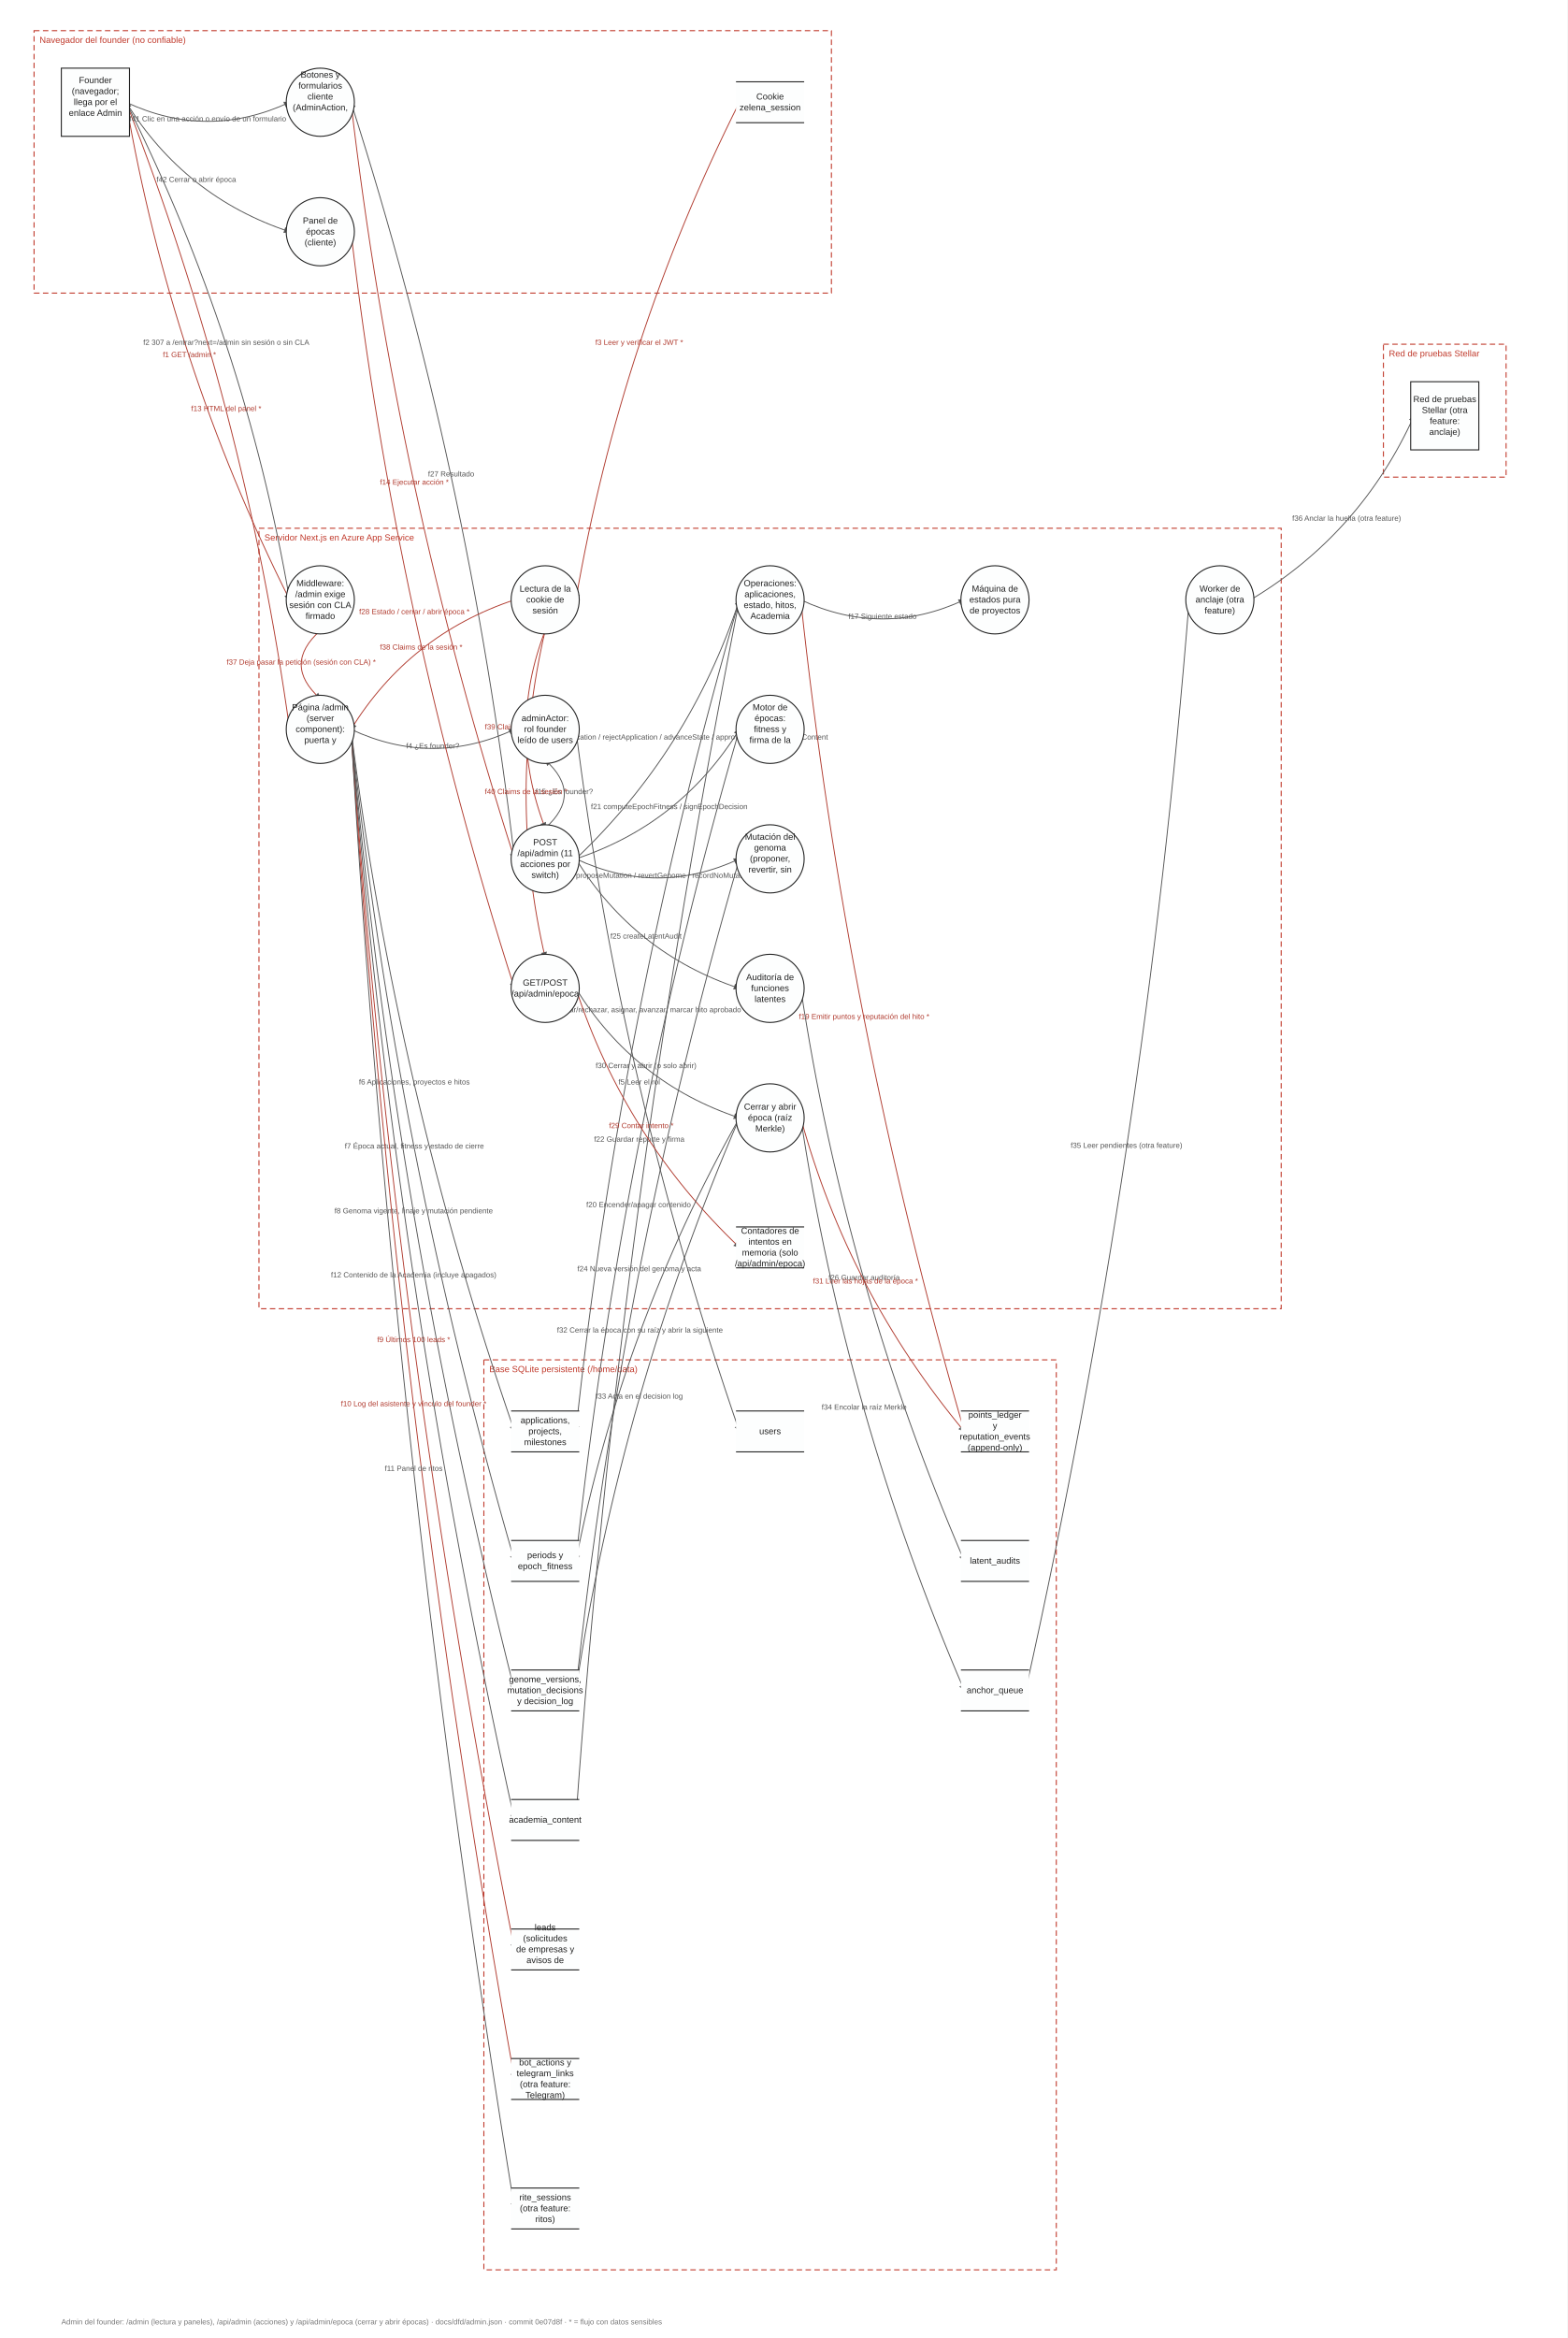
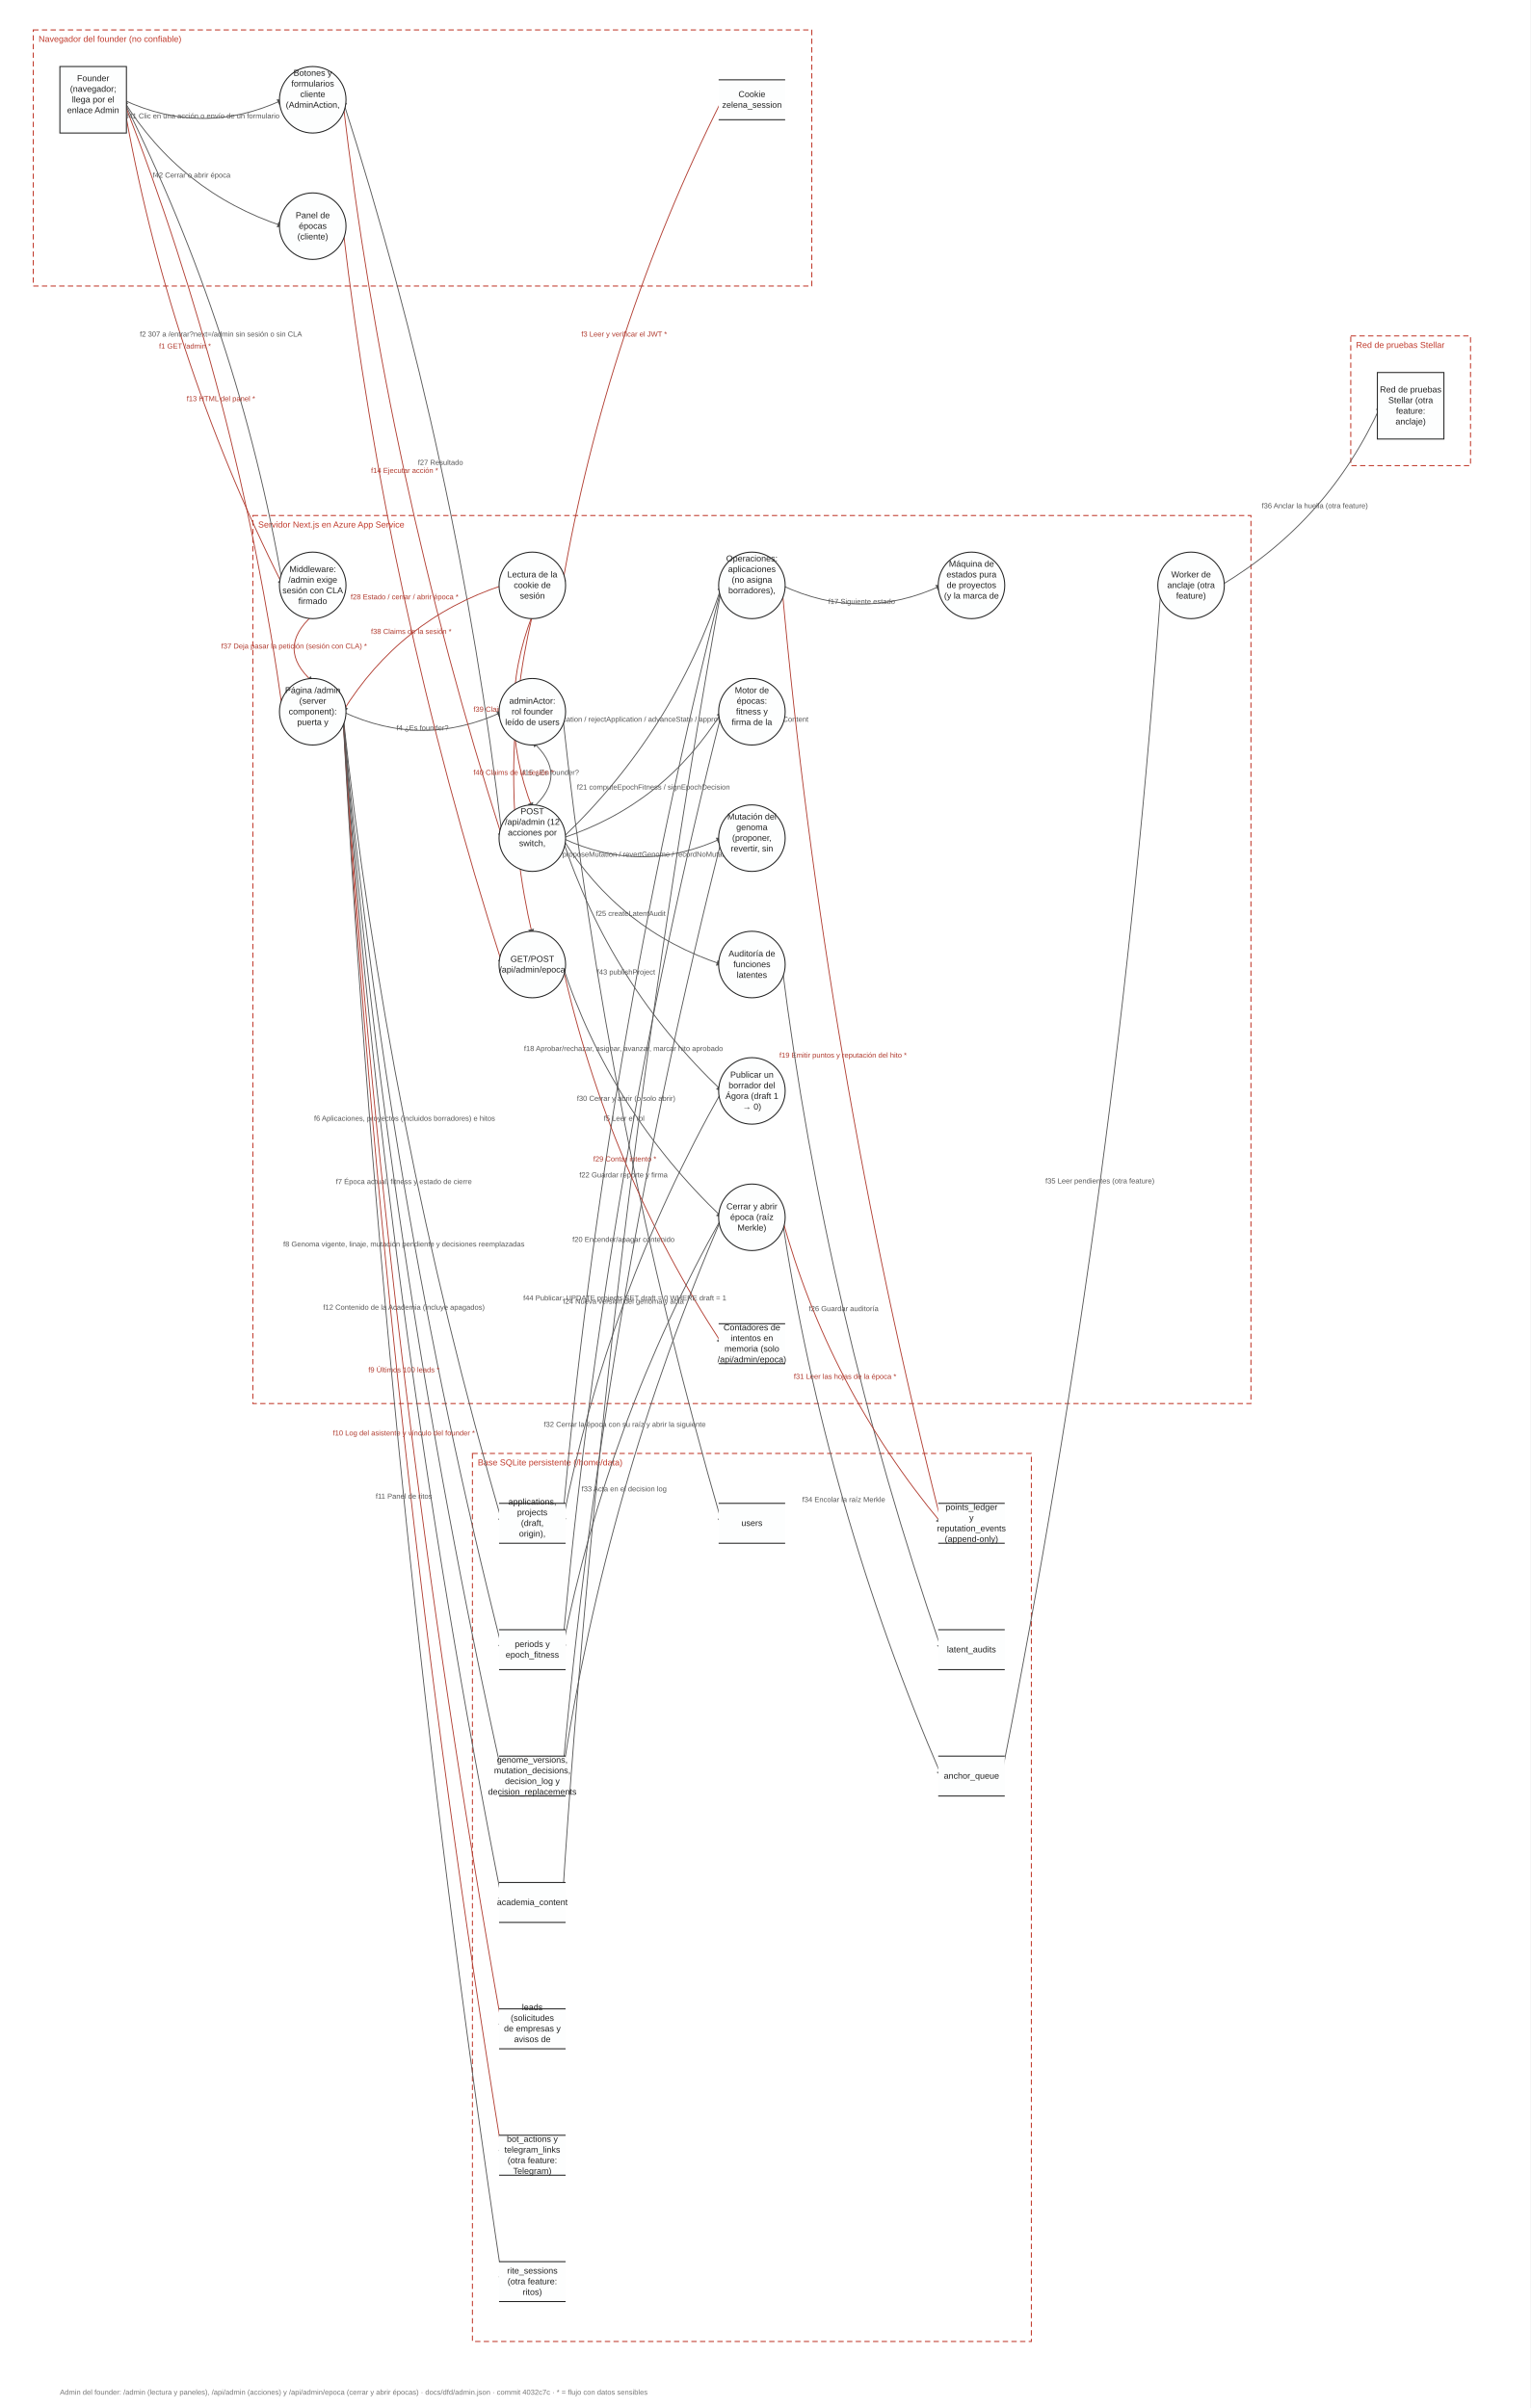
- <svg xmlns="http://www.w3.org/2000/svg" viewBox="0 0 2300 3430" width="2300" height="3430" font-family="Segoe UI, Arial, sans-serif" font-size="13">
+ <svg xmlns="http://www.w3.org/2000/svg" viewBox="0 0 2300 3620" width="2300" height="3620" font-family="Segoe UI, Arial, sans-serif" font-size="13">
  <defs>
    <marker id="punta" viewBox="0 0 10 10" refX="9" refY="5" markerWidth="7" markerHeight="7" orient="auto-start-reverse">
      <path d="M0,0 L10,5 L0,10 z" fill="#555" />
    </marker>
  </defs>
-   <rect width="2300" height="3430" fill="#ffffff" />
+   <rect width="2300" height="3620" fill="#ffffff" />
  <rect x="50" y="45" width="1170" height="385" fill="none" stroke="#c0392b" stroke-width="1.5" stroke-dasharray="8 5" />
  <text x="58" y="63" fill="#c0392b">Navegador del founder (no confiable)</text>
-   <rect x="380" y="775" width="1500" height="1145" fill="none" stroke="#c0392b" stroke-width="1.5" stroke-dasharray="8 5" />
+   <rect x="380" y="775" width="1500" height="1335" fill="none" stroke="#c0392b" stroke-width="1.5" stroke-dasharray="8 5" />
  <text x="388" y="793" fill="#c0392b">Servidor Next.js en Azure App Service</text>
-   <rect x="710" y="1995" width="840" height="1335" fill="none" stroke="#c0392b" stroke-width="1.5" stroke-dasharray="8 5" />
-   <text x="718" y="2013" fill="#c0392b">Base SQLite persistente (/home/data)</text>
+   <rect x="710" y="2185" width="840" height="1335" fill="none" stroke="#c0392b" stroke-width="1.5" stroke-dasharray="8 5" />
+   <text x="718" y="2203" fill="#c0392b">Base SQLite persistente (/home/data)</text>
  <rect x="2030" y="505" width="180" height="195" fill="none" stroke="#c0392b" stroke-width="1.5" stroke-dasharray="8 5" />
  <text x="2038" y="523" fill="#c0392b">Red de pruebas Stellar</text>
  <path d="M185,150 Q251,533 425,880" fill="none" stroke="#b03a2e" stroke-width="1.3" marker-end="url(#punta)" />
  <text x="278" y="524" text-anchor="middle" font-size="11" fill="#b03a2e">f1 GET /admin *</text>
  <path d="M425,880 Q359,497 185,150" fill="none" stroke="#555" stroke-width="1.3" marker-end="url(#punta)" />
  <text x="332" y="506" text-anchor="middle" font-size="11" fill="#555">f2 307 a /entrar?next=/admin sin sesión o sin CLA</text>
  <path d="M1085,150 Q911,497 845,880" fill="none" stroke="#b03a2e" stroke-width="1.3" marker-end="url(#punta)" />
  <text x="938" y="506" text-anchor="middle" font-size="11" fill="#b03a2e">f3 Leer y verificar el JWT *</text>
  <path d="M515,1070 Q635,1126 755,1070" fill="none" stroke="#555" stroke-width="1.3" marker-end="url(#punta)" />
  <text x="635" y="1098" text-anchor="middle" font-size="11" fill="#555">f4 ¿Es founder?</text>
-   <path d="M845,1070 Q911,1597 1085,2100" fill="none" stroke="#555" stroke-width="1.3" marker-end="url(#punta)" />
-   <text x="938" y="1591" text-anchor="middle" font-size="11" fill="#555">f5 Leer el rol</text>
-   <path d="M515,1070 Q581,1597 755,2100" fill="none" stroke="#555" stroke-width="1.3" marker-end="url(#punta)" />
-   <text x="608" y="1591" text-anchor="middle" font-size="11" fill="#555">f6 Aplicaciones, proyectos e hitos</text>
+   <path d="M845,1070 Q911,1690 1085,2290" fill="none" stroke="#555" stroke-width="1.3" marker-end="url(#punta)" />
+   <text x="938" y="1685" text-anchor="middle" font-size="11" fill="#555">f5 Leer el rol</text>
  <path d="M515,1070 Q581,1690 755,2290" fill="none" stroke="#555" stroke-width="1.3" marker-end="url(#punta)" />
-   <text x="608" y="1685" text-anchor="middle" font-size="11" fill="#555">f7 Época actual, fitness y estado de cierre</text>
+   <text x="608" y="1685" text-anchor="middle" font-size="11" fill="#555">f6 Aplicaciones, proyectos (incluidos borradores) e hitos</text>
  <path d="M515,1070 Q579,1785 755,2480" fill="none" stroke="#555" stroke-width="1.3" marker-end="url(#punta)" />
-   <text x="607" y="1780" text-anchor="middle" font-size="11" fill="#555">f8 Genoma vigente, linaje y mutación pendiente</text>
-   <path d="M515,1070 Q579,1973 755,2860" fill="none" stroke="#b03a2e" stroke-width="1.3" marker-end="url(#punta)" />
-   <text x="607" y="1969" text-anchor="middle" font-size="11" fill="#b03a2e">f9 Últimos 100 leads *</text>
+   <text x="607" y="1780" text-anchor="middle" font-size="11" fill="#555">f7 Época actual, fitness y estado de cierre</text>
+   <path d="M515,1070 Q579,1878 755,2670" fill="none" stroke="#555" stroke-width="1.3" marker-end="url(#punta)" />
+   <text x="607" y="1874" text-anchor="middle" font-size="11" fill="#555">f8 Genoma vigente, linaje, mutación pendiente y decisiones reemplazadas</text>
  <path d="M515,1070 Q579,2066 755,3050" fill="none" stroke="#b03a2e" stroke-width="1.3" marker-end="url(#punta)" />
-   <text x="607" y="2063" text-anchor="middle" font-size="11" fill="#b03a2e">f10 Log del asistente y vínculo del founder *</text>
-   <path d="M515,1070 Q579,2161 755,3240" fill="none" stroke="#555" stroke-width="1.3" marker-end="url(#punta)" />
-   <text x="607" y="2158" text-anchor="middle" font-size="11" fill="#555">f11 Panel de ritos</text>
-   <path d="M515,1070 Q579,1878 755,2670" fill="none" stroke="#555" stroke-width="1.3" marker-end="url(#punta)" />
-   <text x="607" y="1874" text-anchor="middle" font-size="11" fill="#555">f12 Contenido de la Academia (incluye apagados)</text>
+   <text x="607" y="2063" text-anchor="middle" font-size="11" fill="#b03a2e">f9 Últimos 100 leads *</text>
+   <path d="M515,1070 Q579,2161 755,3240" fill="none" stroke="#b03a2e" stroke-width="1.3" marker-end="url(#punta)" />
+   <text x="607" y="2158" text-anchor="middle" font-size="11" fill="#b03a2e">f10 Log del asistente y vínculo del founder *</text>
+   <path d="M515,1070 Q579,2256 755,3430" fill="none" stroke="#555" stroke-width="1.3" marker-end="url(#punta)" />
+   <text x="607" y="2253" text-anchor="middle" font-size="11" fill="#555">f11 Panel de ritos</text>
+   <path d="M515,1070 Q579,1973 755,2860" fill="none" stroke="#555" stroke-width="1.3" marker-end="url(#punta)" />
+   <text x="607" y="1969" text-anchor="middle" font-size="11" fill="#555">f12 Contenido de la Academia (incluye apagados)</text>
  <path d="M425,1070 Q359,596 185,150" fill="none" stroke="#b03a2e" stroke-width="1.3" marker-end="url(#punta)" />
  <text x="332" y="603" text-anchor="middle" font-size="11" fill="#b03a2e">f13 HTML del panel *</text>
  <path d="M515,150 Q581,717 755,1260" fill="none" stroke="#b03a2e" stroke-width="1.3" marker-end="url(#punta)" />
  <text x="608" y="711" text-anchor="middle" font-size="11" fill="#b03a2e">f14 Ejecutar acción *</text>
  <path d="M800,1215 Q856,1165 800,1115" fill="none" stroke="#555" stroke-width="1.3" marker-end="url(#punta)" />
  <text x="828" y="1165" text-anchor="middle" font-size="11" fill="#555">f15 ¿Es founder?</text>
  <path d="M845,1260 Q1013,1100 1085,880" fill="none" stroke="#555" stroke-width="1.3" marker-end="url(#punta)" />
  <text x="989" y="1085" text-anchor="middle" font-size="11" fill="#555">f16 approveApplication / rejectApplication / advanceState / approveMilestone / toggleContent</text>
  <path d="M1175,880 Q1295,936 1415,880" fill="none" stroke="#555" stroke-width="1.3" marker-end="url(#punta)" />
  <text x="1295" y="908" text-anchor="middle" font-size="11" fill="#555">f17 Siguiente estado</text>
-   <path d="M1085,880 Q911,1480 845,2100" fill="none" stroke="#555" stroke-width="1.3" marker-end="url(#punta)" />
-   <text x="938" y="1485" text-anchor="middle" font-size="11" fill="#555">f18 Aprobar/rechazar, asignar, avanzar, marcar hito aprobado</text>
-   <path d="M1175,880 Q1241,1500 1415,2100" fill="none" stroke="#b03a2e" stroke-width="1.3" marker-end="url(#punta)" />
-   <text x="1268" y="1495" text-anchor="middle" font-size="11" fill="#b03a2e">f19 Emitir puntos y reputación del hito *</text>
-   <path d="M1085,880 Q909,1767 845,2670" fill="none" stroke="#555" stroke-width="1.3" marker-end="url(#punta)" />
-   <text x="937" y="1771" text-anchor="middle" font-size="11" fill="#555">f20 Encender/apagar contenido</text>
+   <path d="M1085,880 Q909,1575 845,2290" fill="none" stroke="#555" stroke-width="1.3" marker-end="url(#punta)" />
+   <text x="937" y="1580" text-anchor="middle" font-size="11" fill="#555">f18 Aprobar/rechazar, asignar, avanzar, marcar hito aprobado</text>
+   <path d="M1175,880 Q1239,1595 1415,2290" fill="none" stroke="#b03a2e" stroke-width="1.3" marker-end="url(#punta)" />
+   <text x="1267" y="1590" text-anchor="middle" font-size="11" fill="#b03a2e">f19 Emitir puntos y reputación del hito *</text>
+   <path d="M1085,880 Q909,1864 845,2860" fill="none" stroke="#555" stroke-width="1.3" marker-end="url(#punta)" />
+   <text x="937" y="1867" text-anchor="middle" font-size="11" fill="#555">f20 Encender/apagar contenido</text>
  <path d="M845,1260 Q999,1209 1085,1070" fill="none" stroke="#555" stroke-width="1.3" marker-end="url(#punta)" />
  <text x="982" y="1187" text-anchor="middle" font-size="11" fill="#555">f21 computeEpochFitness / signEpochDecision</text>
-   <path d="M1085,1070 Q911,1670 845,2290" fill="none" stroke="#555" stroke-width="1.3" marker-end="url(#punta)" />
-   <text x="938" y="1675" text-anchor="middle" font-size="11" fill="#555">f22 Guardar reporte y firma</text>
+   <path d="M1085,1070 Q909,1765 845,2480" fill="none" stroke="#555" stroke-width="1.3" marker-end="url(#punta)" />
+   <text x="937" y="1770" text-anchor="middle" font-size="11" fill="#555">f22 Guardar reporte y firma</text>
  <path d="M845,1260 Q965,1316 1085,1260" fill="none" stroke="#555" stroke-width="1.3" marker-end="url(#punta)" />
  <text x="965" y="1288" text-anchor="middle" font-size="11" fill="#555">f23 proposeMutation / revertGenome / recordNoMutation</text>
-   <path d="M1085,1260 Q911,1860 845,2480" fill="none" stroke="#555" stroke-width="1.3" marker-end="url(#punta)" />
-   <text x="938" y="1865" text-anchor="middle" font-size="11" fill="#555">f24 Nueva versión del genoma y acta</text>
+   <path d="M1085,1260 Q909,1955 845,2670" fill="none" stroke="#555" stroke-width="1.3" marker-end="url(#punta)" />
+   <text x="937" y="1960" text-anchor="middle" font-size="11" fill="#555">f24 Nueva versión del genoma y acta</text>
  <path d="M845,1260 Q931,1399 1085,1450" fill="none" stroke="#555" stroke-width="1.3" marker-end="url(#punta)" />
  <text x="948" y="1377" text-anchor="middle" font-size="11" fill="#555">f25 createLatentAudit</text>
-   <path d="M1175,1450 Q1241,1886 1415,2290" fill="none" stroke="#555" stroke-width="1.3" marker-end="url(#punta)" />
-   <text x="1268" y="1878" text-anchor="middle" font-size="11" fill="#555">f26 Guardar auditoría</text>
+   <path d="M1175,1450 Q1241,1977 1415,2480" fill="none" stroke="#555" stroke-width="1.3" marker-end="url(#punta)" />
+   <text x="1268" y="1971" text-anchor="middle" font-size="11" fill="#555">f26 Guardar auditoría</text>
  <path d="M755,1260 Q689,693 515,150" fill="none" stroke="#555" stroke-width="1.3" marker-end="url(#punta)" />
  <text x="662" y="699" text-anchor="middle" font-size="11" fill="#555">f27 Resultado</text>
  <path d="M515,340 Q581,907 755,1450" fill="none" stroke="#b03a2e" stroke-width="1.3" marker-end="url(#punta)" />
  <text x="608" y="901" text-anchor="middle" font-size="11" fill="#b03a2e">f28 Estado / cerrar / abrir época *</text>
-   <path d="M845,1450 Q917,1670 1085,1830" fill="none" stroke="#b03a2e" stroke-width="1.3" marker-end="url(#punta)" />
-   <text x="941" y="1655" text-anchor="middle" font-size="11" fill="#b03a2e">f29 Contar intento *</text>
-   <path d="M845,1450 Q931,1589 1085,1640" fill="none" stroke="#555" stroke-width="1.3" marker-end="url(#punta)" />
-   <text x="948" y="1567" text-anchor="middle" font-size="11" fill="#555">f30 Cerrar y abrir (o solo abrir)</text>
-   <path d="M1175,1640 Q1245,1896 1415,2100" fill="none" stroke="#b03a2e" stroke-width="1.3" marker-end="url(#punta)" />
-   <text x="1270" y="1883" text-anchor="middle" font-size="11" fill="#b03a2e">f31 Leer las hojas de la época *</text>
-   <path d="M1085,1640 Q913,1945 845,2290" fill="none" stroke="#555" stroke-width="1.3" marker-end="url(#punta)" />
-   <text x="939" y="1955" text-anchor="middle" font-size="11" fill="#555">f32 Cerrar la época con su raíz y abrir la siguiente</text>
-   <path d="M1085,1640 Q911,2044 845,2480" fill="none" stroke="#555" stroke-width="1.3" marker-end="url(#punta)" />
-   <text x="938" y="2052" text-anchor="middle" font-size="11" fill="#555">f33 Acta en el decision log</text>
-   <path d="M1175,1640 Q1241,2076 1415,2480" fill="none" stroke="#555" stroke-width="1.3" marker-end="url(#punta)" />
-   <text x="1268" y="2068" text-anchor="middle" font-size="11" fill="#555">f34 Encolar la raíz Merkle</text>
-   <path d="M1505,2480 Q1681,1688 1745,880" fill="none" stroke="#555" stroke-width="1.3" marker-end="url(#punta)" />
-   <text x="1653" y="1684" text-anchor="middle" font-size="11" fill="#555">f35 Leer pendientes (otra feature)</text>
+   <path d="M845,1450 Q913,1757 1085,2020" fill="none" stroke="#b03a2e" stroke-width="1.3" marker-end="url(#punta)" />
+   <text x="939" y="1746" text-anchor="middle" font-size="11" fill="#b03a2e">f29 Contar intento *</text>
+   <path d="M845,1450 Q917,1670 1085,1830" fill="none" stroke="#555" stroke-width="1.3" marker-end="url(#punta)" />
+   <text x="941" y="1655" text-anchor="middle" font-size="11" fill="#555">f30 Cerrar y abrir (o solo abrir)</text>
+   <path d="M1175,1830 Q1245,2086 1415,2290" fill="none" stroke="#b03a2e" stroke-width="1.3" marker-end="url(#punta)" />
+   <text x="1270" y="2073" text-anchor="middle" font-size="11" fill="#b03a2e">f31 Leer las hojas de la época *</text>
+   <path d="M1085,1830 Q913,2135 845,2480" fill="none" stroke="#555" stroke-width="1.3" marker-end="url(#punta)" />
+   <text x="939" y="2145" text-anchor="middle" font-size="11" fill="#555">f32 Cerrar la época con su raíz y abrir la siguiente</text>
+   <path d="M1085,1830 Q911,2234 845,2670" fill="none" stroke="#555" stroke-width="1.3" marker-end="url(#punta)" />
+   <text x="938" y="2242" text-anchor="middle" font-size="11" fill="#555">f33 Acta en el decision log</text>
+   <path d="M1175,1830 Q1241,2266 1415,2670" fill="none" stroke="#555" stroke-width="1.3" marker-end="url(#punta)" />
+   <text x="1268" y="2258" text-anchor="middle" font-size="11" fill="#555">f34 Encolar la raíz Merkle</text>
+   <path d="M1505,2670 Q1681,1783 1745,880" fill="none" stroke="#555" stroke-width="1.3" marker-end="url(#punta)" />
+   <text x="1653" y="1779" text-anchor="middle" font-size="11" fill="#555">f35 Leer pendientes (otra feature)</text>
  <path d="M1835,880 Q1997,783 2075,610" fill="none" stroke="#555" stroke-width="1.3" marker-end="url(#punta)" />
  <text x="1976" y="764" text-anchor="middle" font-size="11" fill="#555">f36 Anclar la huella (otra feature)</text>
  <path d="M470,925 Q414,975 470,1025" fill="none" stroke="#b03a2e" stroke-width="1.3" marker-end="url(#punta)" />
  <text x="442" y="975" text-anchor="middle" font-size="11" fill="#b03a2e">f37 Deja pasar la petición (sesión con CLA) *</text>
  <path d="M755,880 Q601,931 515,1070" fill="none" stroke="#b03a2e" stroke-width="1.3" marker-end="url(#punta)" />
  <text x="618" y="953" text-anchor="middle" font-size="11" fill="#b03a2e">f38 Claims de la sesión *</text>
  <path d="M800,925 Q744,1070 800,1215" fill="none" stroke="#b03a2e" stroke-width="1.3" marker-end="url(#punta)" />
  <text x="772" y="1070" text-anchor="middle" font-size="11" fill="#b03a2e">f39 Claims de la sesión *</text>
  <path d="M800,925 Q744,1165 800,1405" fill="none" stroke="#b03a2e" stroke-width="1.3" marker-end="url(#punta)" />
  <text x="772" y="1165" text-anchor="middle" font-size="11" fill="#b03a2e">f40 Claims de la sesión *</text>
  <path d="M185,150 Q305,206 425,150" fill="none" stroke="#555" stroke-width="1.3" marker-end="url(#punta)" />
  <text x="305" y="178" text-anchor="middle" font-size="11" fill="#555">f41 Clic en una acción o envío de un formulario</text>
  <path d="M185,150 Q271,289 425,340" fill="none" stroke="#555" stroke-width="1.3" marker-end="url(#punta)" />
  <text x="288" y="267" text-anchor="middle" font-size="11" fill="#555">f42 Cerrar o abrir época</text>
+   <path d="M845,1260 Q917,1480 1085,1640" fill="none" stroke="#555" stroke-width="1.3" marker-end="url(#punta)" />
+   <text x="941" y="1465" text-anchor="middle" font-size="11" fill="#555">f43 publishProject</text>
+   <path d="M1085,1640 Q913,1945 845,2290" fill="none" stroke="#555" stroke-width="1.3" marker-end="url(#punta)" />
+   <text x="939" y="1955" text-anchor="middle" font-size="11" fill="#555">f44 Publicar: UPDATE projects SET draft = 0 WHERE draft = 1</text>
  <rect x="90" y="100" width="100" height="100" fill="#fdfefe" stroke="#222" stroke-width="1.5" />
  <text x="140" y="122" text-anchor="middle" fill="#222">Founder</text>
  <text x="140" y="138" text-anchor="middle" fill="#222">(navegador;</text>
  <text x="140" y="154" text-anchor="middle" fill="#222">llega por el</text>
  <text x="140" y="170" text-anchor="middle" fill="#222">enlace Admin</text>
  <rect x="2070" y="560" width="100" height="100" fill="#fdfefe" stroke="#222" stroke-width="1.5" />
  <text x="2120" y="590" text-anchor="middle" fill="#222">Red de pruebas</text>
  <text x="2120" y="606" text-anchor="middle" fill="#222">Stellar (otra</text>
  <text x="2120" y="622" text-anchor="middle" fill="#222">feature:</text>
  <text x="2120" y="638" text-anchor="middle" fill="#222">anclaje)</text>
  <circle cx="470" cy="880" r="50" fill="#fdfefe" stroke="#222" stroke-width="1.5" />
  <text x="470" y="860" text-anchor="middle" fill="#222">Middleware:</text>
  <text x="470" y="876" text-anchor="middle" fill="#222">/admin exige</text>
  <text x="470" y="892" text-anchor="middle" fill="#222">sesión con CLA</text>
  <text x="470" y="908" text-anchor="middle" fill="#222">firmado</text>
  <circle cx="470" cy="1070" r="50" fill="#fdfefe" stroke="#222" stroke-width="1.5" />
  <text x="470" y="1042" text-anchor="middle" fill="#222">Página /admin</text>
  <text x="470" y="1058" text-anchor="middle" fill="#222">(server</text>
  <text x="470" y="1074" text-anchor="middle" fill="#222">component):</text>
  <text x="470" y="1090" text-anchor="middle" fill="#222">puerta y</text>
  <circle cx="800" cy="880" r="50" fill="#fdfefe" stroke="#222" stroke-width="1.5" />
  <text x="800" y="868" text-anchor="middle" fill="#222">Lectura de la</text>
  <text x="800" y="884" text-anchor="middle" fill="#222">cookie de</text>
  <text x="800" y="900" text-anchor="middle" fill="#222">sesión</text>
  <circle cx="800" cy="1070" r="50" fill="#fdfefe" stroke="#222" stroke-width="1.5" />
  <text x="800" y="1058" text-anchor="middle" fill="#222">adminActor:</text>
  <text x="800" y="1074" text-anchor="middle" fill="#222">rol founder</text>
  <text x="800" y="1090" text-anchor="middle" fill="#222">leído de users</text>
  <circle cx="470" cy="150" r="50" fill="#fdfefe" stroke="#222" stroke-width="1.5" />
  <text x="470" y="114" text-anchor="middle" fill="#222">Botones y</text>
  <text x="470" y="130" text-anchor="middle" fill="#222">formularios</text>
  <text x="470" y="146" text-anchor="middle" fill="#222">cliente</text>
  <text x="470" y="162" text-anchor="middle" fill="#222">(AdminAction,</text>
  <circle cx="470" cy="340" r="50" fill="#fdfefe" stroke="#222" stroke-width="1.5" />
  <text x="470" y="328" text-anchor="middle" fill="#222">Panel de</text>
  <text x="470" y="344" text-anchor="middle" fill="#222">épocas</text>
  <text x="470" y="360" text-anchor="middle" fill="#222">(cliente)</text>
  <circle cx="800" cy="1260" r="50" fill="#fdfefe" stroke="#222" stroke-width="1.5" />
-   <text x="800" y="1240" text-anchor="middle" fill="#222">POST</text>
-   <text x="800" y="1256" text-anchor="middle" fill="#222">/api/admin (11</text>
-   <text x="800" y="1272" text-anchor="middle" fill="#222">acciones por</text>
-   <text x="800" y="1288" text-anchor="middle" fill="#222">switch)</text>
+   <text x="800" y="1224" text-anchor="middle" fill="#222">POST</text>
+   <text x="800" y="1240" text-anchor="middle" fill="#222">/api/admin (12</text>
+   <text x="800" y="1256" text-anchor="middle" fill="#222">acciones por</text>
+   <text x="800" y="1272" text-anchor="middle" fill="#222">switch,</text>
  <circle cx="800" cy="1450" r="50" fill="#fdfefe" stroke="#222" stroke-width="1.5" />
  <text x="800" y="1446" text-anchor="middle" fill="#222">GET/POST</text>
  <text x="800" y="1462" text-anchor="middle" fill="#222">/api/admin/epoca</text>
  <circle cx="1130" cy="880" r="50" fill="#fdfefe" stroke="#222" stroke-width="1.5" />
-   <text x="1130" y="860" text-anchor="middle" fill="#222">Operaciones:</text>
-   <text x="1130" y="876" text-anchor="middle" fill="#222">aplicaciones,</text>
-   <text x="1130" y="892" text-anchor="middle" fill="#222">estado, hitos,</text>
-   <text x="1130" y="908" text-anchor="middle" fill="#222">Academia</text>
+   <text x="1130" y="844" text-anchor="middle" fill="#222">Operaciones:</text>
+   <text x="1130" y="860" text-anchor="middle" fill="#222">aplicaciones</text>
+   <text x="1130" y="876" text-anchor="middle" fill="#222">(no asigna</text>
+   <text x="1130" y="892" text-anchor="middle" fill="#222">borradores),</text>
  <circle cx="1460" cy="880" r="50" fill="#fdfefe" stroke="#222" stroke-width="1.5" />
-   <text x="1460" y="868" text-anchor="middle" fill="#222">Máquina de</text>
-   <text x="1460" y="884" text-anchor="middle" fill="#222">estados pura</text>
-   <text x="1460" y="900" text-anchor="middle" fill="#222">de proyectos</text>
+   <text x="1460" y="852" text-anchor="middle" fill="#222">Máquina de</text>
+   <text x="1460" y="868" text-anchor="middle" fill="#222">estados pura</text>
+   <text x="1460" y="884" text-anchor="middle" fill="#222">de proyectos</text>
+   <text x="1460" y="900" text-anchor="middle" fill="#222">(y la marca de</text>
  <circle cx="1130" cy="1070" r="50" fill="#fdfefe" stroke="#222" stroke-width="1.5" />
  <text x="1130" y="1042" text-anchor="middle" fill="#222">Motor de</text>
  <text x="1130" y="1058" text-anchor="middle" fill="#222">épocas:</text>
  <text x="1130" y="1074" text-anchor="middle" fill="#222">fitness y</text>
  <text x="1130" y="1090" text-anchor="middle" fill="#222">firma de la</text>
  <circle cx="1130" cy="1260" r="50" fill="#fdfefe" stroke="#222" stroke-width="1.5" />
  <text x="1130" y="1232" text-anchor="middle" fill="#222">Mutación del</text>
  <text x="1130" y="1248" text-anchor="middle" fill="#222">genoma</text>
  <text x="1130" y="1264" text-anchor="middle" fill="#222">(proponer,</text>
  <text x="1130" y="1280" text-anchor="middle" fill="#222">revertir, sin</text>
  <circle cx="1130" cy="1450" r="50" fill="#fdfefe" stroke="#222" stroke-width="1.5" />
  <text x="1130" y="1438" text-anchor="middle" fill="#222">Auditoría de</text>
  <text x="1130" y="1454" text-anchor="middle" fill="#222">funciones</text>
  <text x="1130" y="1470" text-anchor="middle" fill="#222">latentes</text>
  <circle cx="1130" cy="1640" r="50" fill="#fdfefe" stroke="#222" stroke-width="1.5" />
-   <text x="1130" y="1628" text-anchor="middle" fill="#222">Cerrar y abrir</text>
-   <text x="1130" y="1644" text-anchor="middle" fill="#222">época (raíz</text>
-   <text x="1130" y="1660" text-anchor="middle" fill="#222">Merkle)</text>
+   <text x="1130" y="1620" text-anchor="middle" fill="#222">Publicar un</text>
+   <text x="1130" y="1636" text-anchor="middle" fill="#222">borrador del</text>
+   <text x="1130" y="1652" text-anchor="middle" fill="#222">Ágora (draft 1</text>
+   <text x="1130" y="1668" text-anchor="middle" fill="#222">→ 0)</text>
+   <circle cx="1130" cy="1830" r="50" fill="#fdfefe" stroke="#222" stroke-width="1.5" />
+   <text x="1130" y="1818" text-anchor="middle" fill="#222">Cerrar y abrir</text>
+   <text x="1130" y="1834" text-anchor="middle" fill="#222">época (raíz</text>
+   <text x="1130" y="1850" text-anchor="middle" fill="#222">Merkle)</text>
  <circle cx="1790" cy="880" r="50" fill="#fdfefe" stroke="#222" stroke-width="1.5" />
  <text x="1790" y="868" text-anchor="middle" fill="#222">Worker de</text>
  <text x="1790" y="884" text-anchor="middle" fill="#222">anclaje (otra</text>
  <text x="1790" y="900" text-anchor="middle" fill="#222">feature)</text>
  <rect x="1080" y="120" width="100" height="60" fill="#fdfefe" stroke="none" />
  <line x1="1080" y1="120" x2="1180" y2="120" stroke="#222" stroke-width="1.5" />
  <line x1="1080" y1="180" x2="1180" y2="180" stroke="#222" stroke-width="1.5" />
  <text x="1130" y="146" text-anchor="middle" fill="#222">Cookie</text>
  <text x="1130" y="162" text-anchor="middle" fill="#222">zelena_session</text>
-   <rect x="1080" y="1800" width="100" height="60" fill="#fdfefe" stroke="none" />
-   <line x1="1080" y1="1800" x2="1180" y2="1800" stroke="#222" stroke-width="1.5" />
-   <line x1="1080" y1="1860" x2="1180" y2="1860" stroke="#222" stroke-width="1.5" />
-   <text x="1130" y="1810" text-anchor="middle" fill="#222">Contadores de</text>
-   <text x="1130" y="1826" text-anchor="middle" fill="#222">intentos en</text>
-   <text x="1130" y="1842" text-anchor="middle" fill="#222">memoria (solo</text>
-   <text x="1130" y="1858" text-anchor="middle" fill="#222">/api/admin/epoca)</text>
-   <rect x="1080" y="2070" width="100" height="60" fill="#fdfefe" stroke="none" />
-   <line x1="1080" y1="2070" x2="1180" y2="2070" stroke="#222" stroke-width="1.5" />
-   <line x1="1080" y1="2130" x2="1180" y2="2130" stroke="#222" stroke-width="1.5" />
-   <text x="1130" y="2104" text-anchor="middle" fill="#222">users</text>
-   <rect x="750" y="2070" width="100" height="60" fill="#fdfefe" stroke="none" />
-   <line x1="750" y1="2070" x2="850" y2="2070" stroke="#222" stroke-width="1.5" />
-   <line x1="750" y1="2130" x2="850" y2="2130" stroke="#222" stroke-width="1.5" />
-   <text x="800" y="2088" text-anchor="middle" fill="#222">applications,</text>
-   <text x="800" y="2104" text-anchor="middle" fill="#222">projects,</text>
-   <text x="800" y="2120" text-anchor="middle" fill="#222">milestones</text>
-   <rect x="1410" y="2070" width="100" height="60" fill="#fdfefe" stroke="none" />
-   <line x1="1410" y1="2070" x2="1510" y2="2070" stroke="#222" stroke-width="1.5" />
-   <line x1="1410" y1="2130" x2="1510" y2="2130" stroke="#222" stroke-width="1.5" />
-   <text x="1460" y="2080" text-anchor="middle" fill="#222">points_ledger</text>
-   <text x="1460" y="2096" text-anchor="middle" fill="#222">y</text>
-   <text x="1460" y="2112" text-anchor="middle" fill="#222">reputation_events</text>
-   <text x="1460" y="2128" text-anchor="middle" fill="#222">(append-only)</text>
+   <rect x="1080" y="1990" width="100" height="60" fill="#fdfefe" stroke="none" />
+   <line x1="1080" y1="1990" x2="1180" y2="1990" stroke="#222" stroke-width="1.5" />
+   <line x1="1080" y1="2050" x2="1180" y2="2050" stroke="#222" stroke-width="1.5" />
+   <text x="1130" y="2000" text-anchor="middle" fill="#222">Contadores de</text>
+   <text x="1130" y="2016" text-anchor="middle" fill="#222">intentos en</text>
+   <text x="1130" y="2032" text-anchor="middle" fill="#222">memoria (solo</text>
+   <text x="1130" y="2048" text-anchor="middle" fill="#222">/api/admin/epoca)</text>
+   <rect x="1080" y="2260" width="100" height="60" fill="#fdfefe" stroke="none" />
+   <line x1="1080" y1="2260" x2="1180" y2="2260" stroke="#222" stroke-width="1.5" />
+   <line x1="1080" y1="2320" x2="1180" y2="2320" stroke="#222" stroke-width="1.5" />
+   <text x="1130" y="2294" text-anchor="middle" fill="#222">users</text>
  <rect x="750" y="2260" width="100" height="60" fill="#fdfefe" stroke="none" />
  <line x1="750" y1="2260" x2="850" y2="2260" stroke="#222" stroke-width="1.5" />
  <line x1="750" y1="2320" x2="850" y2="2320" stroke="#222" stroke-width="1.5" />
-   <text x="800" y="2286" text-anchor="middle" fill="#222">periods y</text>
-   <text x="800" y="2302" text-anchor="middle" fill="#222">epoch_fitness</text>
+   <text x="800" y="2262" text-anchor="middle" fill="#222">applications,</text>
+   <text x="800" y="2278" text-anchor="middle" fill="#222">projects</text>
+   <text x="800" y="2294" text-anchor="middle" fill="#222">(draft,</text>
+   <text x="800" y="2310" text-anchor="middle" fill="#222">origin),</text>
+   <rect x="1410" y="2260" width="100" height="60" fill="#fdfefe" stroke="none" />
+   <line x1="1410" y1="2260" x2="1510" y2="2260" stroke="#222" stroke-width="1.5" />
+   <line x1="1410" y1="2320" x2="1510" y2="2320" stroke="#222" stroke-width="1.5" />
+   <text x="1460" y="2270" text-anchor="middle" fill="#222">points_ledger</text>
+   <text x="1460" y="2286" text-anchor="middle" fill="#222">y</text>
+   <text x="1460" y="2302" text-anchor="middle" fill="#222">reputation_events</text>
+   <text x="1460" y="2318" text-anchor="middle" fill="#222">(append-only)</text>
  <rect x="750" y="2450" width="100" height="60" fill="#fdfefe" stroke="none" />
  <line x1="750" y1="2450" x2="850" y2="2450" stroke="#222" stroke-width="1.5" />
  <line x1="750" y1="2510" x2="850" y2="2510" stroke="#222" stroke-width="1.5" />
-   <text x="800" y="2468" text-anchor="middle" fill="#222">genome_versions,</text>
-   <text x="800" y="2484" text-anchor="middle" fill="#222">mutation_decisions</text>
-   <text x="800" y="2500" text-anchor="middle" fill="#222">y decision_log</text>
-   <rect x="1410" y="2260" width="100" height="60" fill="#fdfefe" stroke="none" />
-   <line x1="1410" y1="2260" x2="1510" y2="2260" stroke="#222" stroke-width="1.5" />
-   <line x1="1410" y1="2320" x2="1510" y2="2320" stroke="#222" stroke-width="1.5" />
-   <text x="1460" y="2294" text-anchor="middle" fill="#222">latent_audits</text>
+   <text x="800" y="2476" text-anchor="middle" fill="#222">periods y</text>
+   <text x="800" y="2492" text-anchor="middle" fill="#222">epoch_fitness</text>
  <rect x="750" y="2640" width="100" height="60" fill="#fdfefe" stroke="none" />
  <line x1="750" y1="2640" x2="850" y2="2640" stroke="#222" stroke-width="1.5" />
  <line x1="750" y1="2700" x2="850" y2="2700" stroke="#222" stroke-width="1.5" />
-   <text x="800" y="2674" text-anchor="middle" fill="#222">academia_content</text>
+   <text x="800" y="2650" text-anchor="middle" fill="#222">genome_versions,</text>
+   <text x="800" y="2666" text-anchor="middle" fill="#222">mutation_decisions,</text>
+   <text x="800" y="2682" text-anchor="middle" fill="#222">decision_log y</text>
+   <text x="800" y="2698" text-anchor="middle" fill="#222">decision_replacements</text>
+   <rect x="1410" y="2450" width="100" height="60" fill="#fdfefe" stroke="none" />
+   <line x1="1410" y1="2450" x2="1510" y2="2450" stroke="#222" stroke-width="1.5" />
+   <line x1="1410" y1="2510" x2="1510" y2="2510" stroke="#222" stroke-width="1.5" />
+   <text x="1460" y="2484" text-anchor="middle" fill="#222">latent_audits</text>
  <rect x="750" y="2830" width="100" height="60" fill="#fdfefe" stroke="none" />
  <line x1="750" y1="2830" x2="850" y2="2830" stroke="#222" stroke-width="1.5" />
  <line x1="750" y1="2890" x2="850" y2="2890" stroke="#222" stroke-width="1.5" />
-   <text x="800" y="2832" text-anchor="middle" fill="#222">leads</text>
-   <text x="800" y="2848" text-anchor="middle" fill="#222">(solicitudes</text>
-   <text x="800" y="2864" text-anchor="middle" fill="#222">de empresas y</text>
-   <text x="800" y="2880" text-anchor="middle" fill="#222">avisos de</text>
+   <text x="800" y="2864" text-anchor="middle" fill="#222">academia_content</text>
  <rect x="750" y="3020" width="100" height="60" fill="#fdfefe" stroke="none" />
  <line x1="750" y1="3020" x2="850" y2="3020" stroke="#222" stroke-width="1.5" />
  <line x1="750" y1="3080" x2="850" y2="3080" stroke="#222" stroke-width="1.5" />
-   <text x="800" y="3030" text-anchor="middle" fill="#222">bot_actions y</text>
-   <text x="800" y="3046" text-anchor="middle" fill="#222">telegram_links</text>
-   <text x="800" y="3062" text-anchor="middle" fill="#222">(otra feature:</text>
-   <text x="800" y="3078" text-anchor="middle" fill="#222">Telegram)</text>
+   <text x="800" y="3022" text-anchor="middle" fill="#222">leads</text>
+   <text x="800" y="3038" text-anchor="middle" fill="#222">(solicitudes</text>
+   <text x="800" y="3054" text-anchor="middle" fill="#222">de empresas y</text>
+   <text x="800" y="3070" text-anchor="middle" fill="#222">avisos de</text>
  <rect x="750" y="3210" width="100" height="60" fill="#fdfefe" stroke="none" />
  <line x1="750" y1="3210" x2="850" y2="3210" stroke="#222" stroke-width="1.5" />
  <line x1="750" y1="3270" x2="850" y2="3270" stroke="#222" stroke-width="1.5" />
-   <text x="800" y="3228" text-anchor="middle" fill="#222">rite_sessions</text>
-   <text x="800" y="3244" text-anchor="middle" fill="#222">(otra feature:</text>
-   <text x="800" y="3260" text-anchor="middle" fill="#222">ritos)</text>
-   <rect x="1410" y="2450" width="100" height="60" fill="#fdfefe" stroke="none" />
-   <line x1="1410" y1="2450" x2="1510" y2="2450" stroke="#222" stroke-width="1.5" />
-   <line x1="1410" y1="2510" x2="1510" y2="2510" stroke="#222" stroke-width="1.5" />
-   <text x="1460" y="2484" text-anchor="middle" fill="#222">anchor_queue</text>
-   <text x="90" y="3410" font-size="11" fill="#777">Admin del founder: /admin (lectura y paneles), /api/admin (acciones) y /api/admin/epoca (cerrar y abrir épocas) · docs/dfd/admin.json · commit 0e07d8f · * = flujo con datos sensibles</text>
+   <text x="800" y="3220" text-anchor="middle" fill="#222">bot_actions y</text>
+   <text x="800" y="3236" text-anchor="middle" fill="#222">telegram_links</text>
+   <text x="800" y="3252" text-anchor="middle" fill="#222">(otra feature:</text>
+   <text x="800" y="3268" text-anchor="middle" fill="#222">Telegram)</text>
+   <rect x="750" y="3400" width="100" height="60" fill="#fdfefe" stroke="none" />
+   <line x1="750" y1="3400" x2="850" y2="3400" stroke="#222" stroke-width="1.5" />
+   <line x1="750" y1="3460" x2="850" y2="3460" stroke="#222" stroke-width="1.5" />
+   <text x="800" y="3418" text-anchor="middle" fill="#222">rite_sessions</text>
+   <text x="800" y="3434" text-anchor="middle" fill="#222">(otra feature:</text>
+   <text x="800" y="3450" text-anchor="middle" fill="#222">ritos)</text>
+   <rect x="1410" y="2640" width="100" height="60" fill="#fdfefe" stroke="none" />
+   <line x1="1410" y1="2640" x2="1510" y2="2640" stroke="#222" stroke-width="1.5" />
+   <line x1="1410" y1="2700" x2="1510" y2="2700" stroke="#222" stroke-width="1.5" />
+   <text x="1460" y="2674" text-anchor="middle" fill="#222">anchor_queue</text>
+   <text x="90" y="3600" font-size="11" fill="#777">Admin del founder: /admin (lectura y paneles), /api/admin (acciones) y /api/admin/epoca (cerrar y abrir épocas) · docs/dfd/admin.json · commit 4032c7c · * = flujo con datos sensibles</text>
</svg>
